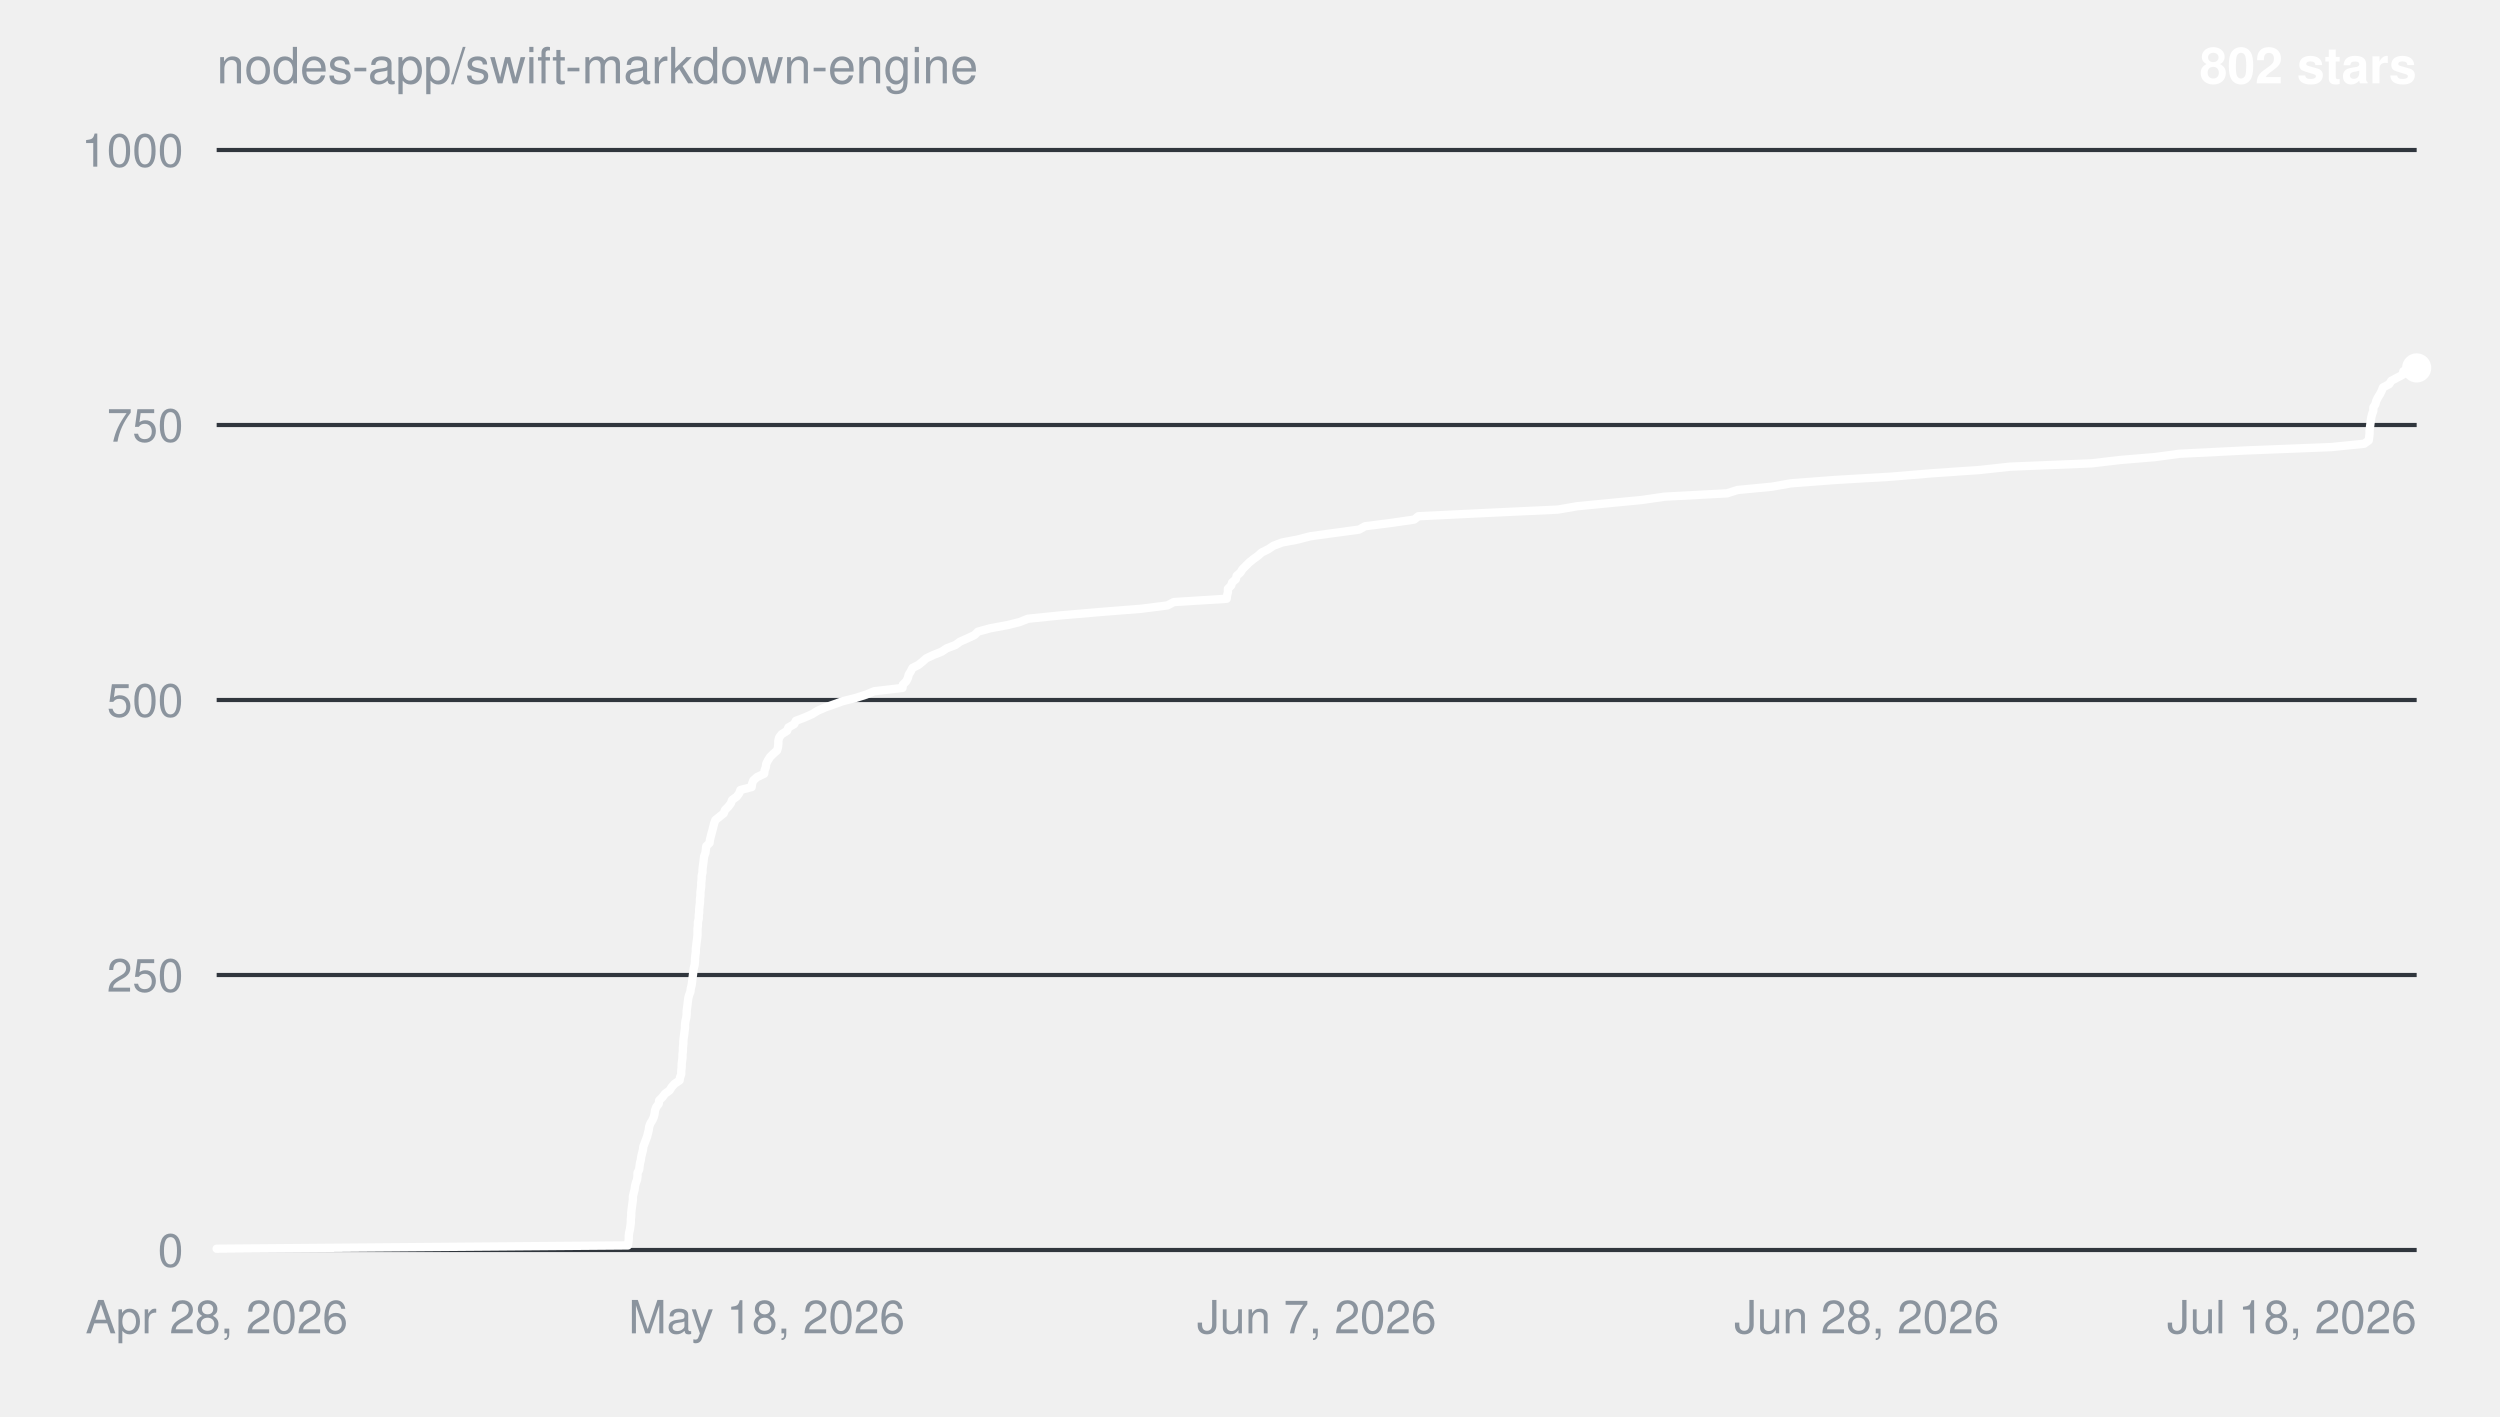
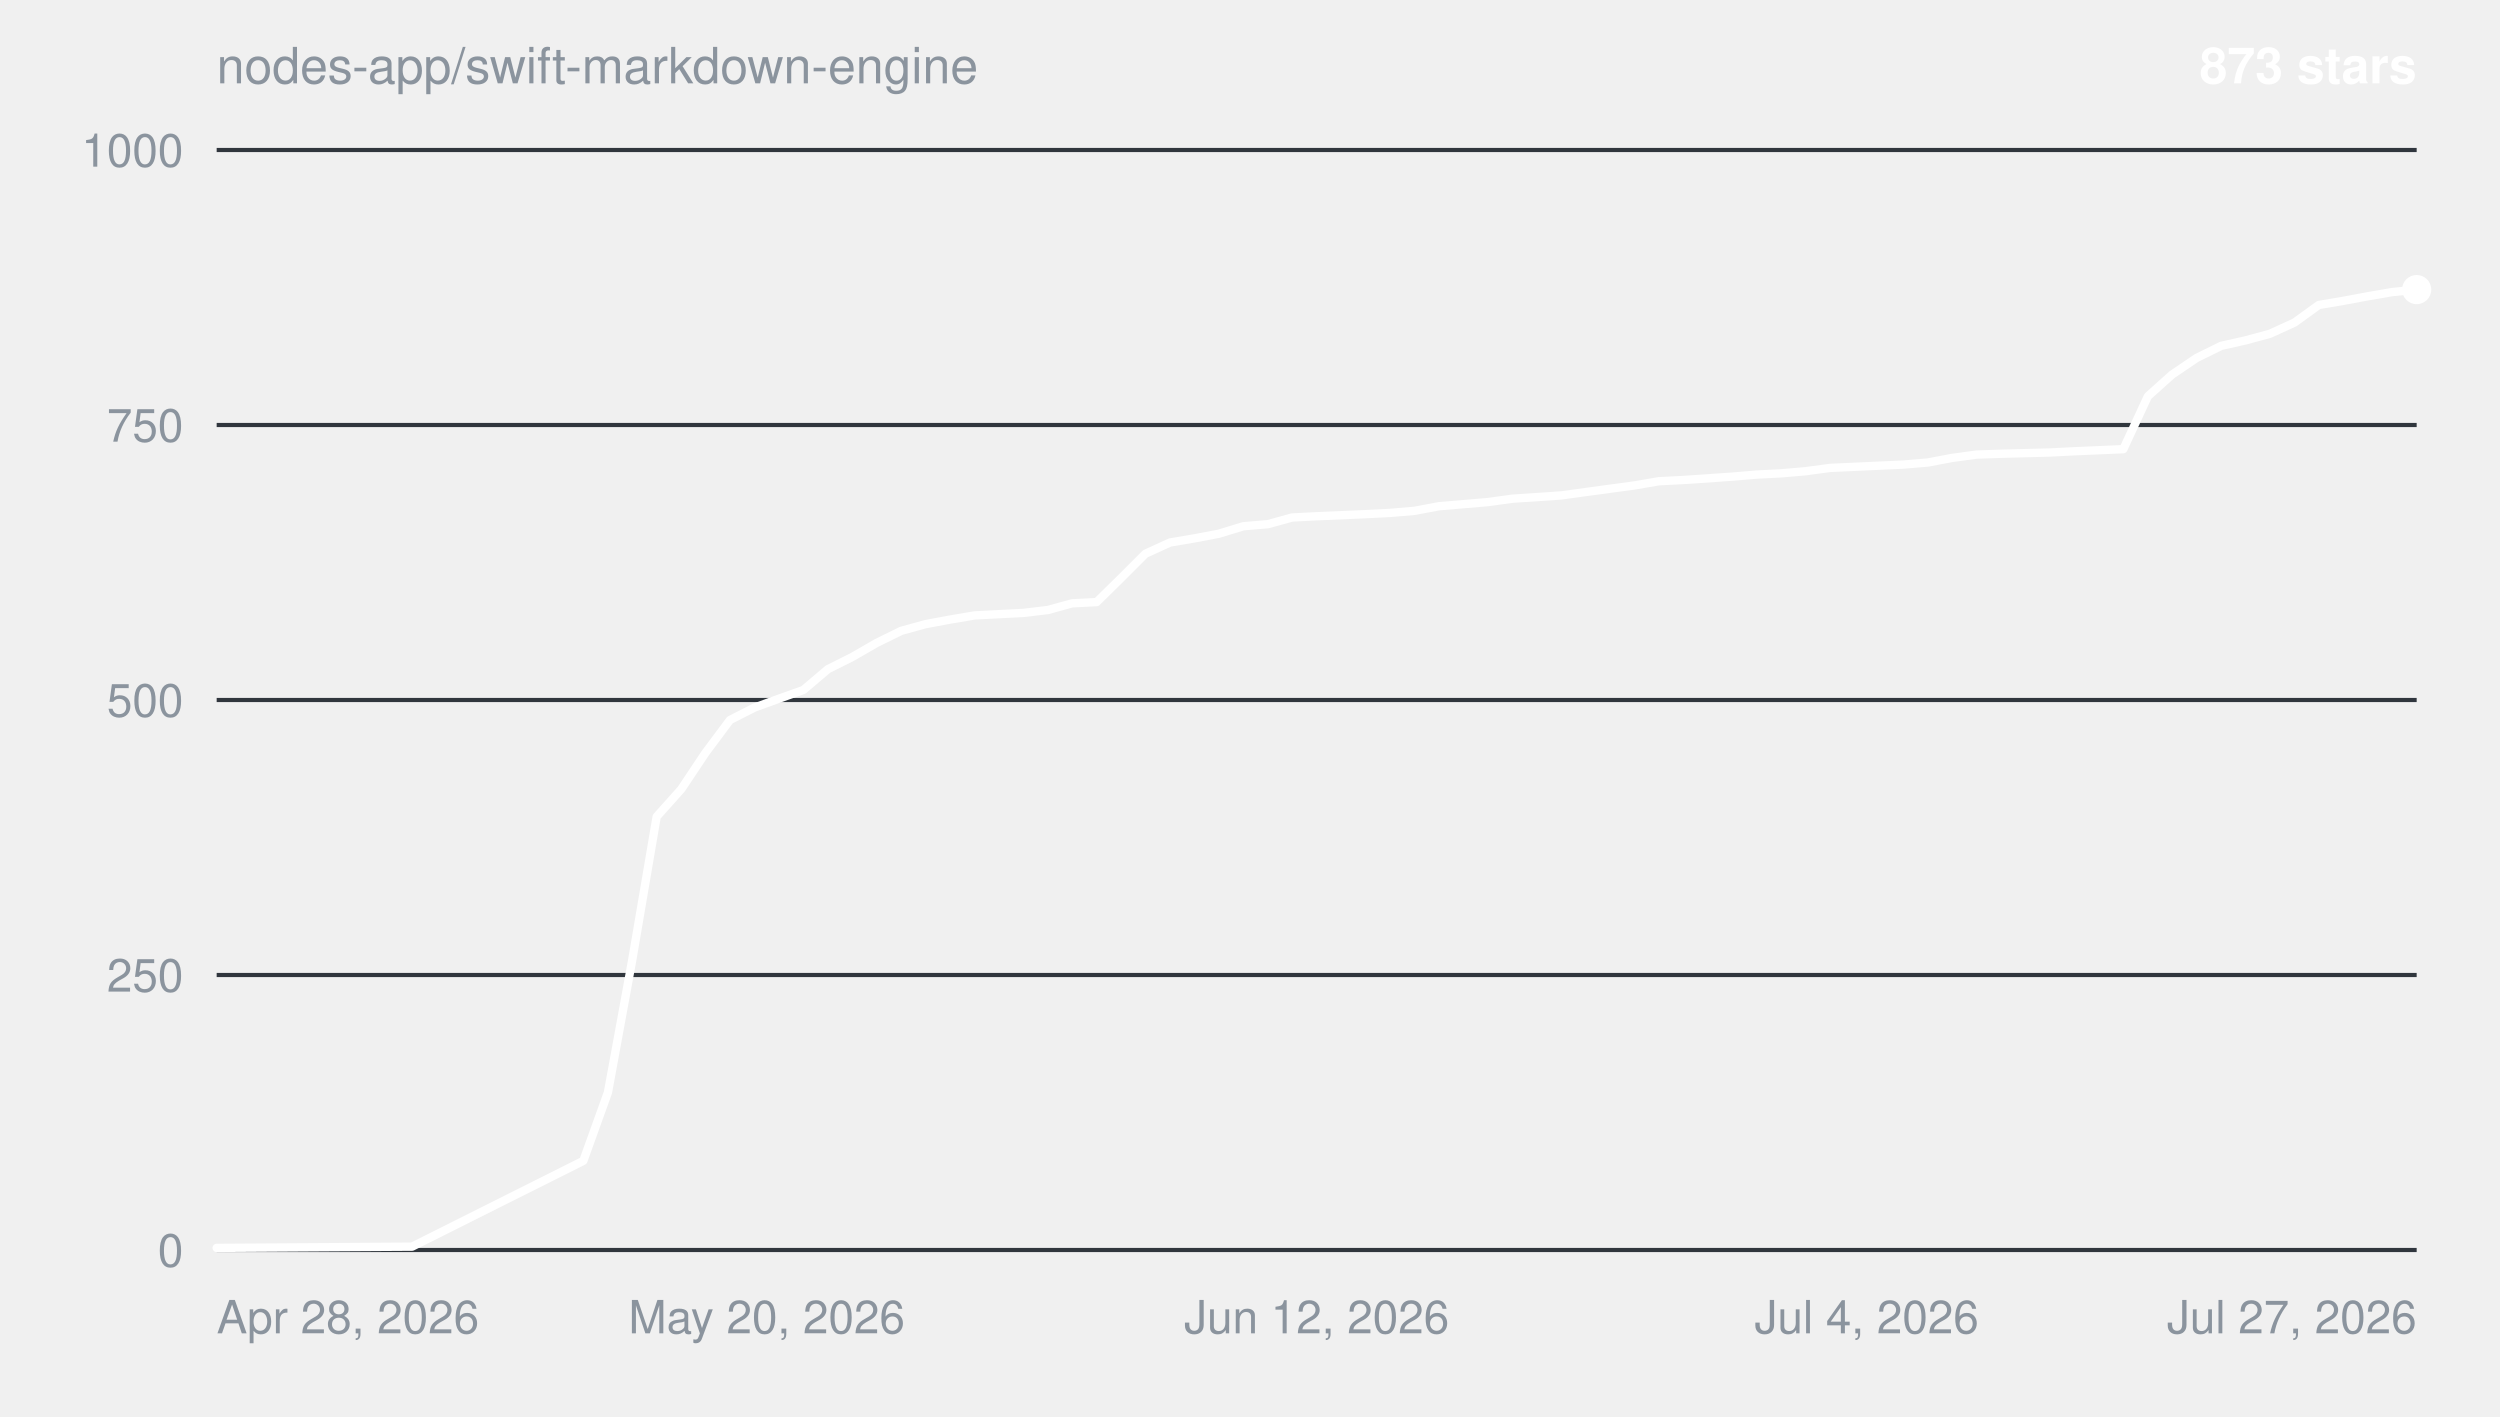
- <svg xmlns="http://www.w3.org/2000/svg" viewBox="0 0 600 340" width="600" height="340" role="img" aria-label="Star history for nodes-app/swift-markdown-engine: 802 stars">
+ <svg xmlns="http://www.w3.org/2000/svg" viewBox="0 0 600 340" width="600" height="340" role="img" aria-label="Star history for nodes-app/swift-markdown-engine: 873 stars">
  <g font-family="-apple-system, 'Segoe UI', Helvetica, Arial, sans-serif">
    <text x="52" y="20" fill="#8b949e" font-size="12">nodes-app/swift-markdown-engine</text>
-     <text x="580" y="20" text-anchor="end" fill="#ffffff" font-size="12" font-weight="600">802 stars</text>
+     <text x="580" y="20" text-anchor="end" fill="#ffffff" font-size="12" font-weight="600">873 stars</text>
    <line x1="52" y1="300" x2="580" y2="300" stroke="#30363d" stroke-width="1" />
    <text x="44" y="304" text-anchor="end" fill="#8b949e" font-size="11">0</text>
    <line x1="52" y1="234" x2="580" y2="234" stroke="#30363d" stroke-width="1" />
    <text x="44" y="238" text-anchor="end" fill="#8b949e" font-size="11">250</text>
    <line x1="52" y1="168" x2="580" y2="168" stroke="#30363d" stroke-width="1" />
    <text x="44" y="172" text-anchor="end" fill="#8b949e" font-size="11">500</text>
    <line x1="52" y1="102" x2="580" y2="102" stroke="#30363d" stroke-width="1" />
    <text x="44" y="106" text-anchor="end" fill="#8b949e" font-size="11">750</text>
    <line x1="52" y1="36" x2="580" y2="36" stroke="#30363d" stroke-width="1" />
    <text x="44" y="40" text-anchor="end" fill="#8b949e" font-size="11">1000</text>
-     <text x="52" y="320" text-anchor="middle" fill="#8b949e" font-size="11">Apr 28, 2026</text>
-     <text x="184" y="320" text-anchor="middle" fill="#8b949e" font-size="11">May 18, 2026</text>
-     <text x="316" y="320" text-anchor="middle" fill="#8b949e" font-size="11">Jun 7, 2026</text>
-     <text x="448" y="320" text-anchor="middle" fill="#8b949e" font-size="11">Jun 28, 2026</text>
-     <text x="580" y="320" text-anchor="end" fill="#8b949e" font-size="11">Jul 18, 2026</text>
-     <path d="M52.0,299.7 L150.7,298.9 L150.8,298.2 L150.9,297.4 L150.9,296.6 L151.0,295.8 L151.2,295.0 L151.3,294.2 L151.4,293.4 L151.4,292.6 L151.5,291.8 L151.5,291.0 L151.6,290.2 L151.7,289.4 L151.8,288.6 L151.9,287.9 L151.9,287.1 L152.1,286.3 L152.3,285.5 L152.4,284.7 L152.6,283.9 L152.9,283.1 L153.0,282.3 L153.0,281.5 L153.4,280.7 L153.5,279.9 L153.6,279.1 L153.8,278.4 L153.9,277.6 L154.1,276.8 L154.3,276.0 L154.4,275.2 L154.7,274.4 L155.0,273.6 L155.3,272.8 L155.5,272.0 L155.7,271.2 L155.8,270.4 L156.1,269.6 L156.6,268.8 L156.9,268.1 L157.1,267.3 L157.2,266.5 L157.5,265.7 L158.1,264.9 L158.2,264.1 L159.0,263.3 L159.6,262.5 L160.7,261.7 L161.2,260.9 L161.9,260.1 L163.1,259.3 L163.2,258.6 L163.5,257.8 L163.5,257.0 L163.6,256.2 L163.6,255.4 L163.7,254.6 L163.8,253.8 L163.8,253.0 L163.9,252.2 L163.9,251.4 L164.0,250.6 L164.0,249.8 L164.1,249.0 L164.2,248.3 L164.3,247.5 L164.4,246.7 L164.4,245.9 L164.5,245.1 L164.7,244.3 L164.8,243.5 L164.8,242.7 L164.9,241.9 L165.0,241.1 L165.1,240.3 L165.2,239.5 L165.4,238.8 L165.7,238.0 L165.8,237.2 L166.0,236.4 L166.1,235.6 L166.2,234.8 L166.3,234.0 L166.4,233.2 L166.5,232.4 L166.7,231.6 L166.8,230.8 L166.8,230.0 L166.9,229.2 L167.0,228.5 L167.0,227.7 L167.1,226.9 L167.2,226.1 L167.3,225.3 L167.4,224.5 L167.4,223.7 L167.4,222.9 L167.5,222.1 L167.5,221.3 L167.7,220.5 L167.7,219.7 L167.8,219.0 L167.8,218.2 L167.9,217.4 L168.0,216.6 L168.0,215.8 L168.1,215.0 L168.1,214.2 L168.2,213.4 L168.3,212.6 L168.3,211.8 L168.4,211.0 L168.4,210.2 L168.6,209.4 L168.6,208.7 L168.7,207.9 L168.8,207.1 L168.9,206.3 L169.0,205.5 L169.3,204.7 L169.4,203.9 L169.5,203.1 L170.3,202.3 L170.4,201.5 L170.6,200.7 L170.8,199.9 L171.0,199.2 L171.2,198.4 L171.4,197.6 L171.7,196.8 L172.7,196.0 L173.7,195.2 L174.0,194.4 L174.8,193.6 L175.4,192.8 L175.7,192.0 L176.8,191.2 L177.4,190.4 L177.7,189.6 L180.4,188.9 L180.5,188.1 L180.8,187.3 L181.7,186.5 L183.4,185.7 L183.5,184.9 L183.8,184.1 L183.9,183.3 L184.3,182.5 L184.8,181.7 L185.6,180.9 L186.5,180.1 L186.7,179.4 L186.8,178.6 L186.8,177.8 L187.0,177.0 L187.6,176.2 L188.9,175.4 L189.2,174.6 L190.6,173.8 L191.0,173.0 L193.1,172.2 L194.9,171.4 L196.2,170.6 L198.0,169.8 L200.0,169.1 L202.2,168.3 L205.4,167.5 L207.9,166.7 L209.8,165.9 L216.6,165.1 L216.7,164.3 L217.5,163.5 L217.9,162.7 L218.1,161.9 L218.6,161.1 L219.0,160.3 L220.4,159.6 L221.4,158.8 L222.3,158.0 L224.0,157.2 L226.0,156.4 L227.2,155.6 L229.3,154.8 L230.4,154.0 L232.2,153.2 L233.9,152.4 L234.7,151.6 L237.6,150.8 L241.9,150.0 L244.7,149.3 L246.7,148.5 L254.5,147.7 L263.8,146.9 L273.9,146.1 L280.2,145.3 L281.7,144.5 L294.4,143.7 L294.5,142.9 L294.7,142.1 L294.7,141.3 L295.5,140.5 L295.7,139.8 L296.6,139.0 L296.8,138.2 L297.7,137.4 L298.2,136.6 L299.0,135.8 L299.8,135.0 L300.8,134.2 L301.9,133.4 L302.8,132.6 L304.4,131.8 L305.6,131.0 L307.7,130.2 L311.4,129.5 L314.5,128.7 L320.3,127.9 L326.2,127.1 L327.6,126.3 L333.9,125.5 L339.4,124.7 L340.4,123.9 L356.8,123.1 L373.9,122.3 L378.5,121.5 L386.7,120.7 L394.0,120.0 L399.5,119.2 L414.5,118.4 L417.0,117.6 L425.3,116.8 L429.8,116.0 L440.3,115.2 L453.9,114.4 L463.5,113.6 L475.1,112.8 L482.4,112.0 L502.0,111.2 L508.8,110.4 L517.2,109.7 L523.1,108.9 L539.2,108.1 L559.5,107.3 L567.4,106.5 L568.5,105.7 L568.6,104.9 L568.7,104.1 L568.7,103.3 L568.8,102.5 L568.9,101.7 L569.0,100.9 L569.1,100.2 L569.3,99.4 L569.6,98.6 L569.6,97.8 L570.1,97.0 L570.3,96.2 L570.7,95.4 L571.2,94.6 L571.6,93.8 L571.9,93.0 L573.4,92.2 L573.9,91.4 L575.4,90.6 L576.7,89.9 L576.8,89.1 L580.0,88.3 L580.0,88.3" fill="none" stroke="#ffffff" stroke-width="2" stroke-linejoin="round" stroke-linecap="round" />
-     <circle cx="580.0" cy="88.3" r="3.5" fill="#ffffff" />
+     <text x="52" y="320" text-anchor="start" fill="#8b949e" font-size="11">Apr 28, 2026</text>
+     <text x="184" y="320" text-anchor="middle" fill="#8b949e" font-size="11">May 20, 2026</text>
+     <text x="316" y="320" text-anchor="middle" fill="#8b949e" font-size="11">Jun 12, 2026</text>
+     <text x="448" y="320" text-anchor="middle" fill="#8b949e" font-size="11">Jul 4, 2026</text>
+     <text x="580" y="320" text-anchor="end" fill="#8b949e" font-size="11">Jul 27, 2026</text>
+     <path d="M52.0,299.5 L98.9,299.2 L140.0,278.6 L145.9,262.2 L151.7,230.6 L157.6,196.0 L163.5,189.4 L169.3,180.7 L175.2,172.8 L181.1,169.8 L186.9,167.7 L192.8,165.6 L198.7,160.6 L204.5,157.7 L210.4,154.3 L216.3,151.4 L222.1,149.8 L228.0,148.7 L233.9,147.7 L239.7,147.4 L245.6,147.1 L251.5,146.4 L257.3,144.8 L263.2,144.5 L269.1,138.7 L274.9,132.9 L280.8,130.2 L286.7,129.2 L292.5,128.1 L298.4,126.3 L304.3,125.8 L310.1,124.2 L316.0,123.9 L327.7,123.4 L333.6,123.1 L339.5,122.6 L345.3,121.5 L351.2,121.0 L357.1,120.5 L362.9,119.7 L374.7,118.9 L380.5,118.1 L386.4,117.3 L392.3,116.5 L398.1,115.5 L404.0,115.2 L415.7,114.4 L421.6,113.9 L427.5,113.6 L433.3,113.1 L439.2,112.3 L456.8,111.5 L462.7,111.0 L468.5,109.9 L474.4,109.1 L480.3,108.9 L492.0,108.6 L497.9,108.3 L509.6,107.8 L515.5,95.1 L521.3,89.9 L527.2,85.9 L533.1,83.0 L538.9,81.7 L544.8,80.1 L550.7,77.4 L556.5,73.2 L562.4,72.2 L568.3,71.1 L574.1,70.1 L580.0,69.5" fill="none" stroke="#ffffff" stroke-width="2" stroke-linejoin="round" stroke-linecap="round" />
+     <circle cx="580.0" cy="69.5" r="3.5" fill="#ffffff" />
  </g>
</svg>
